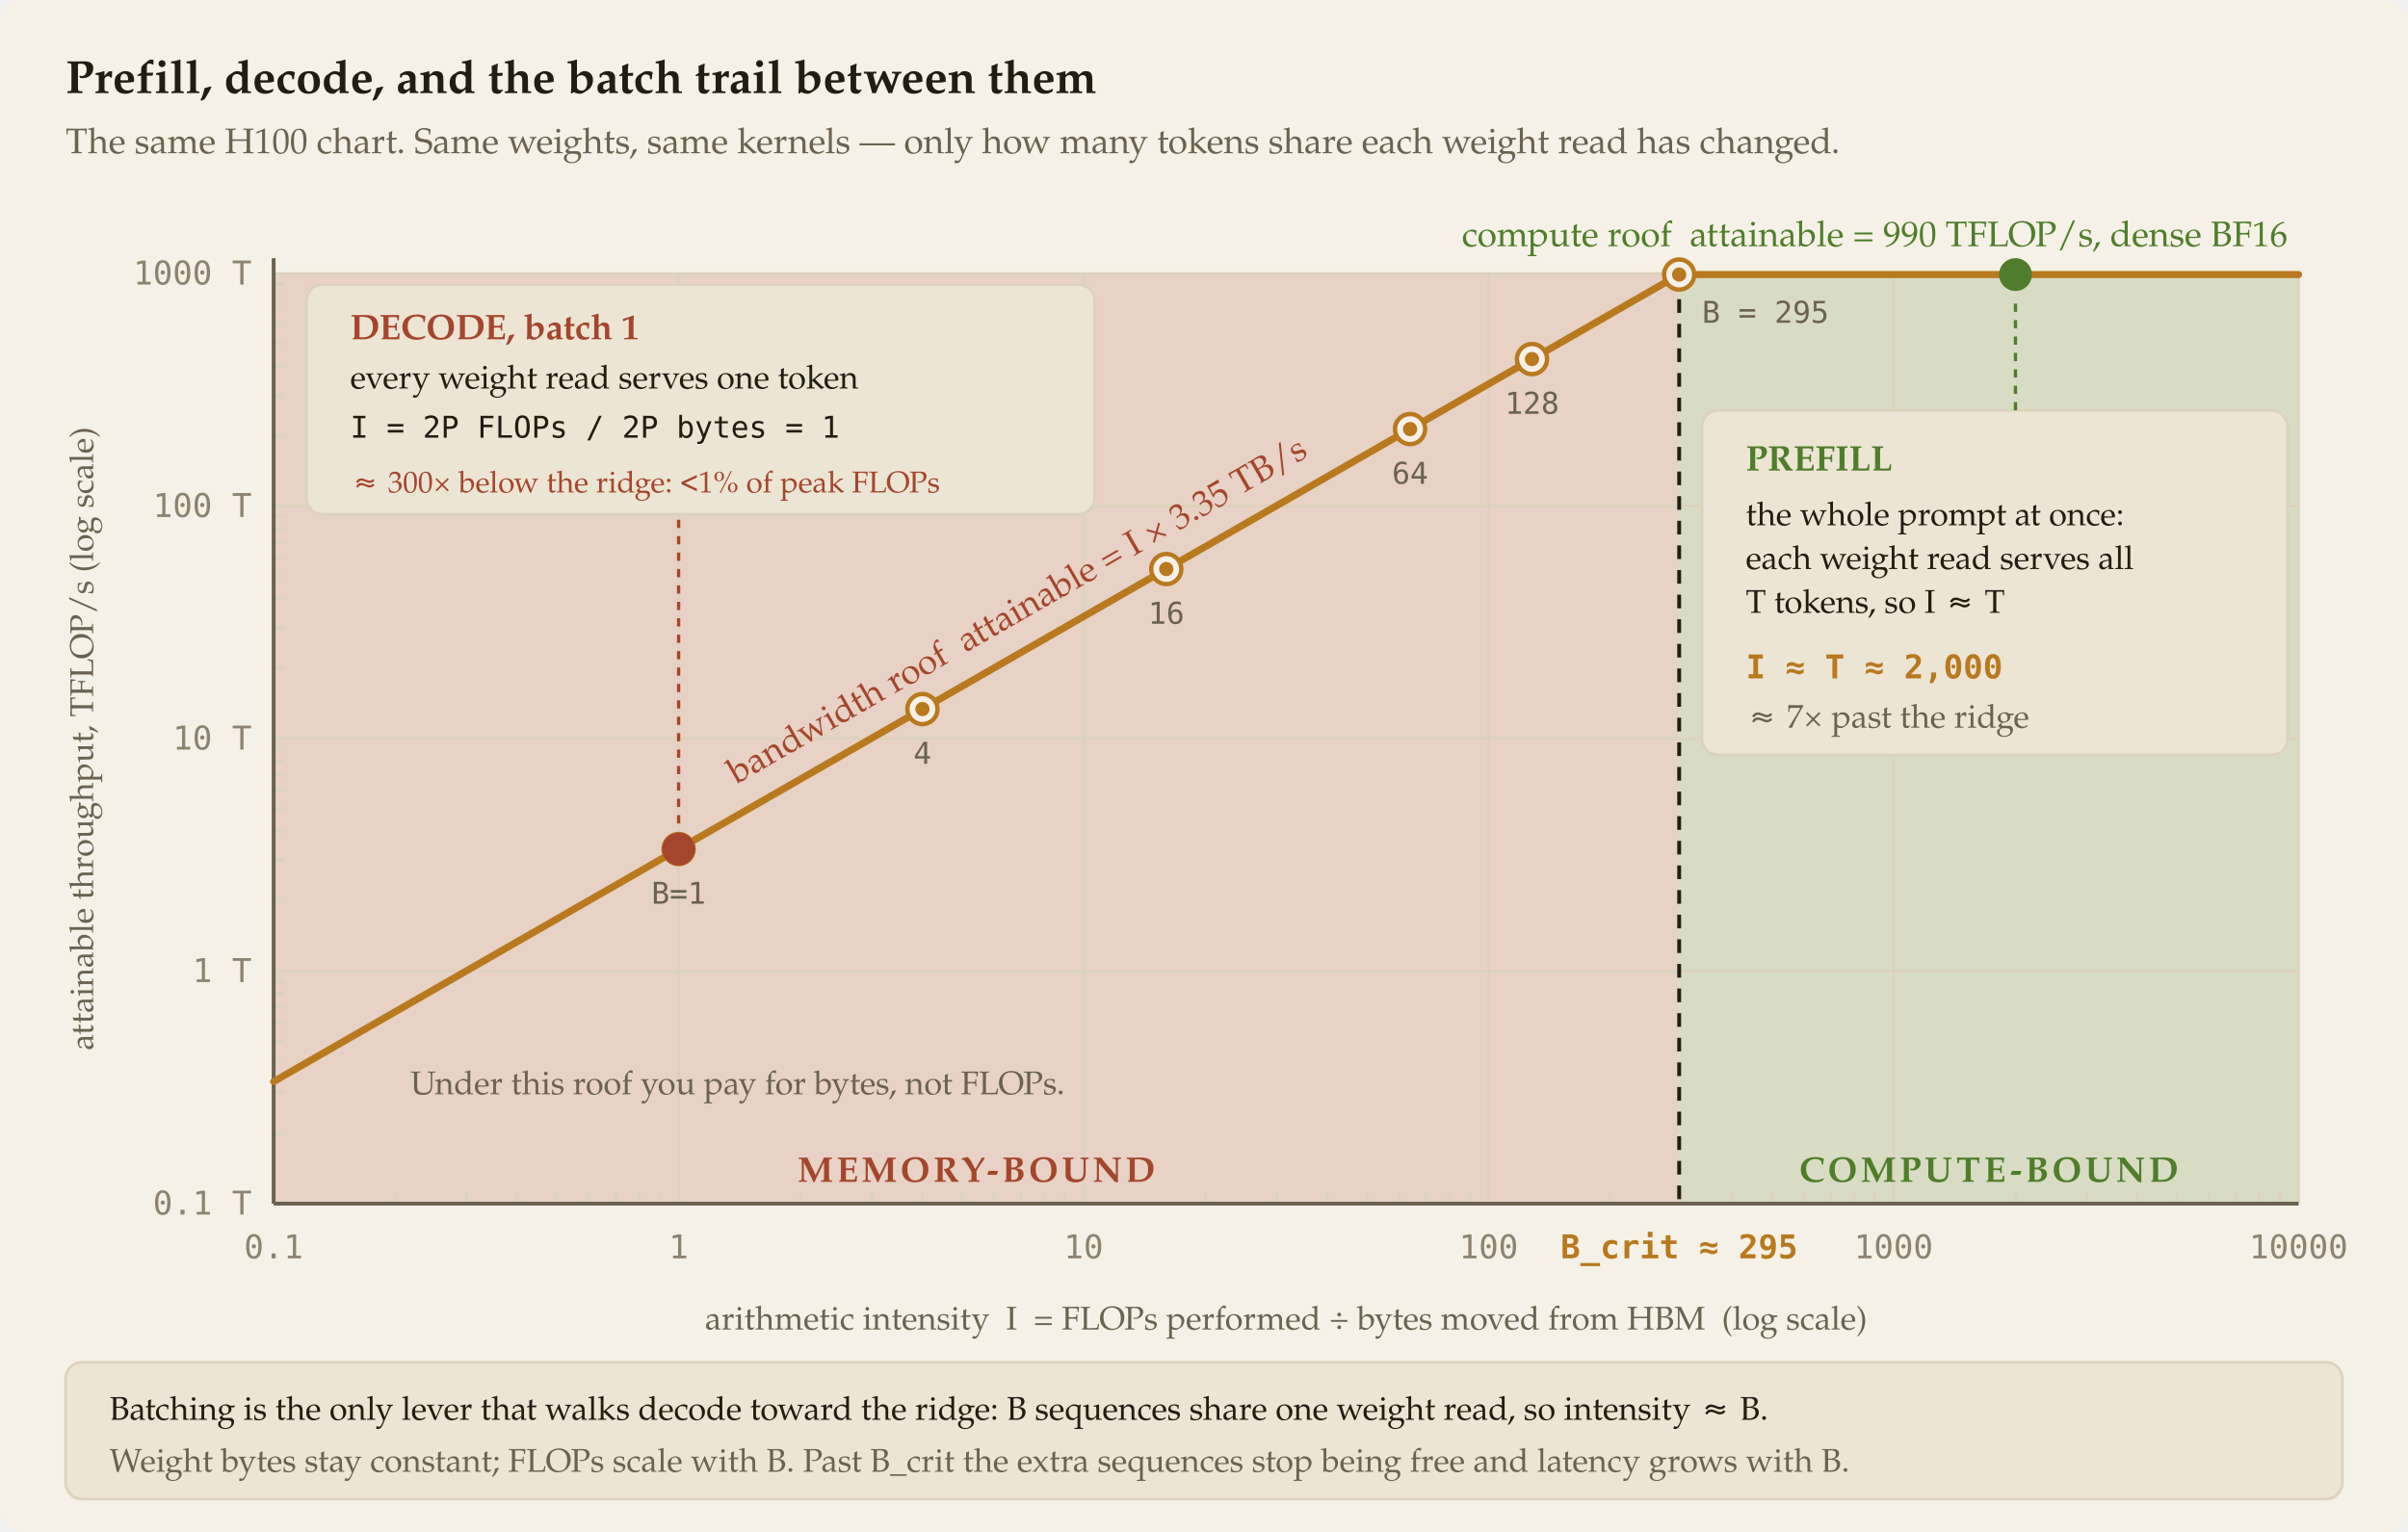
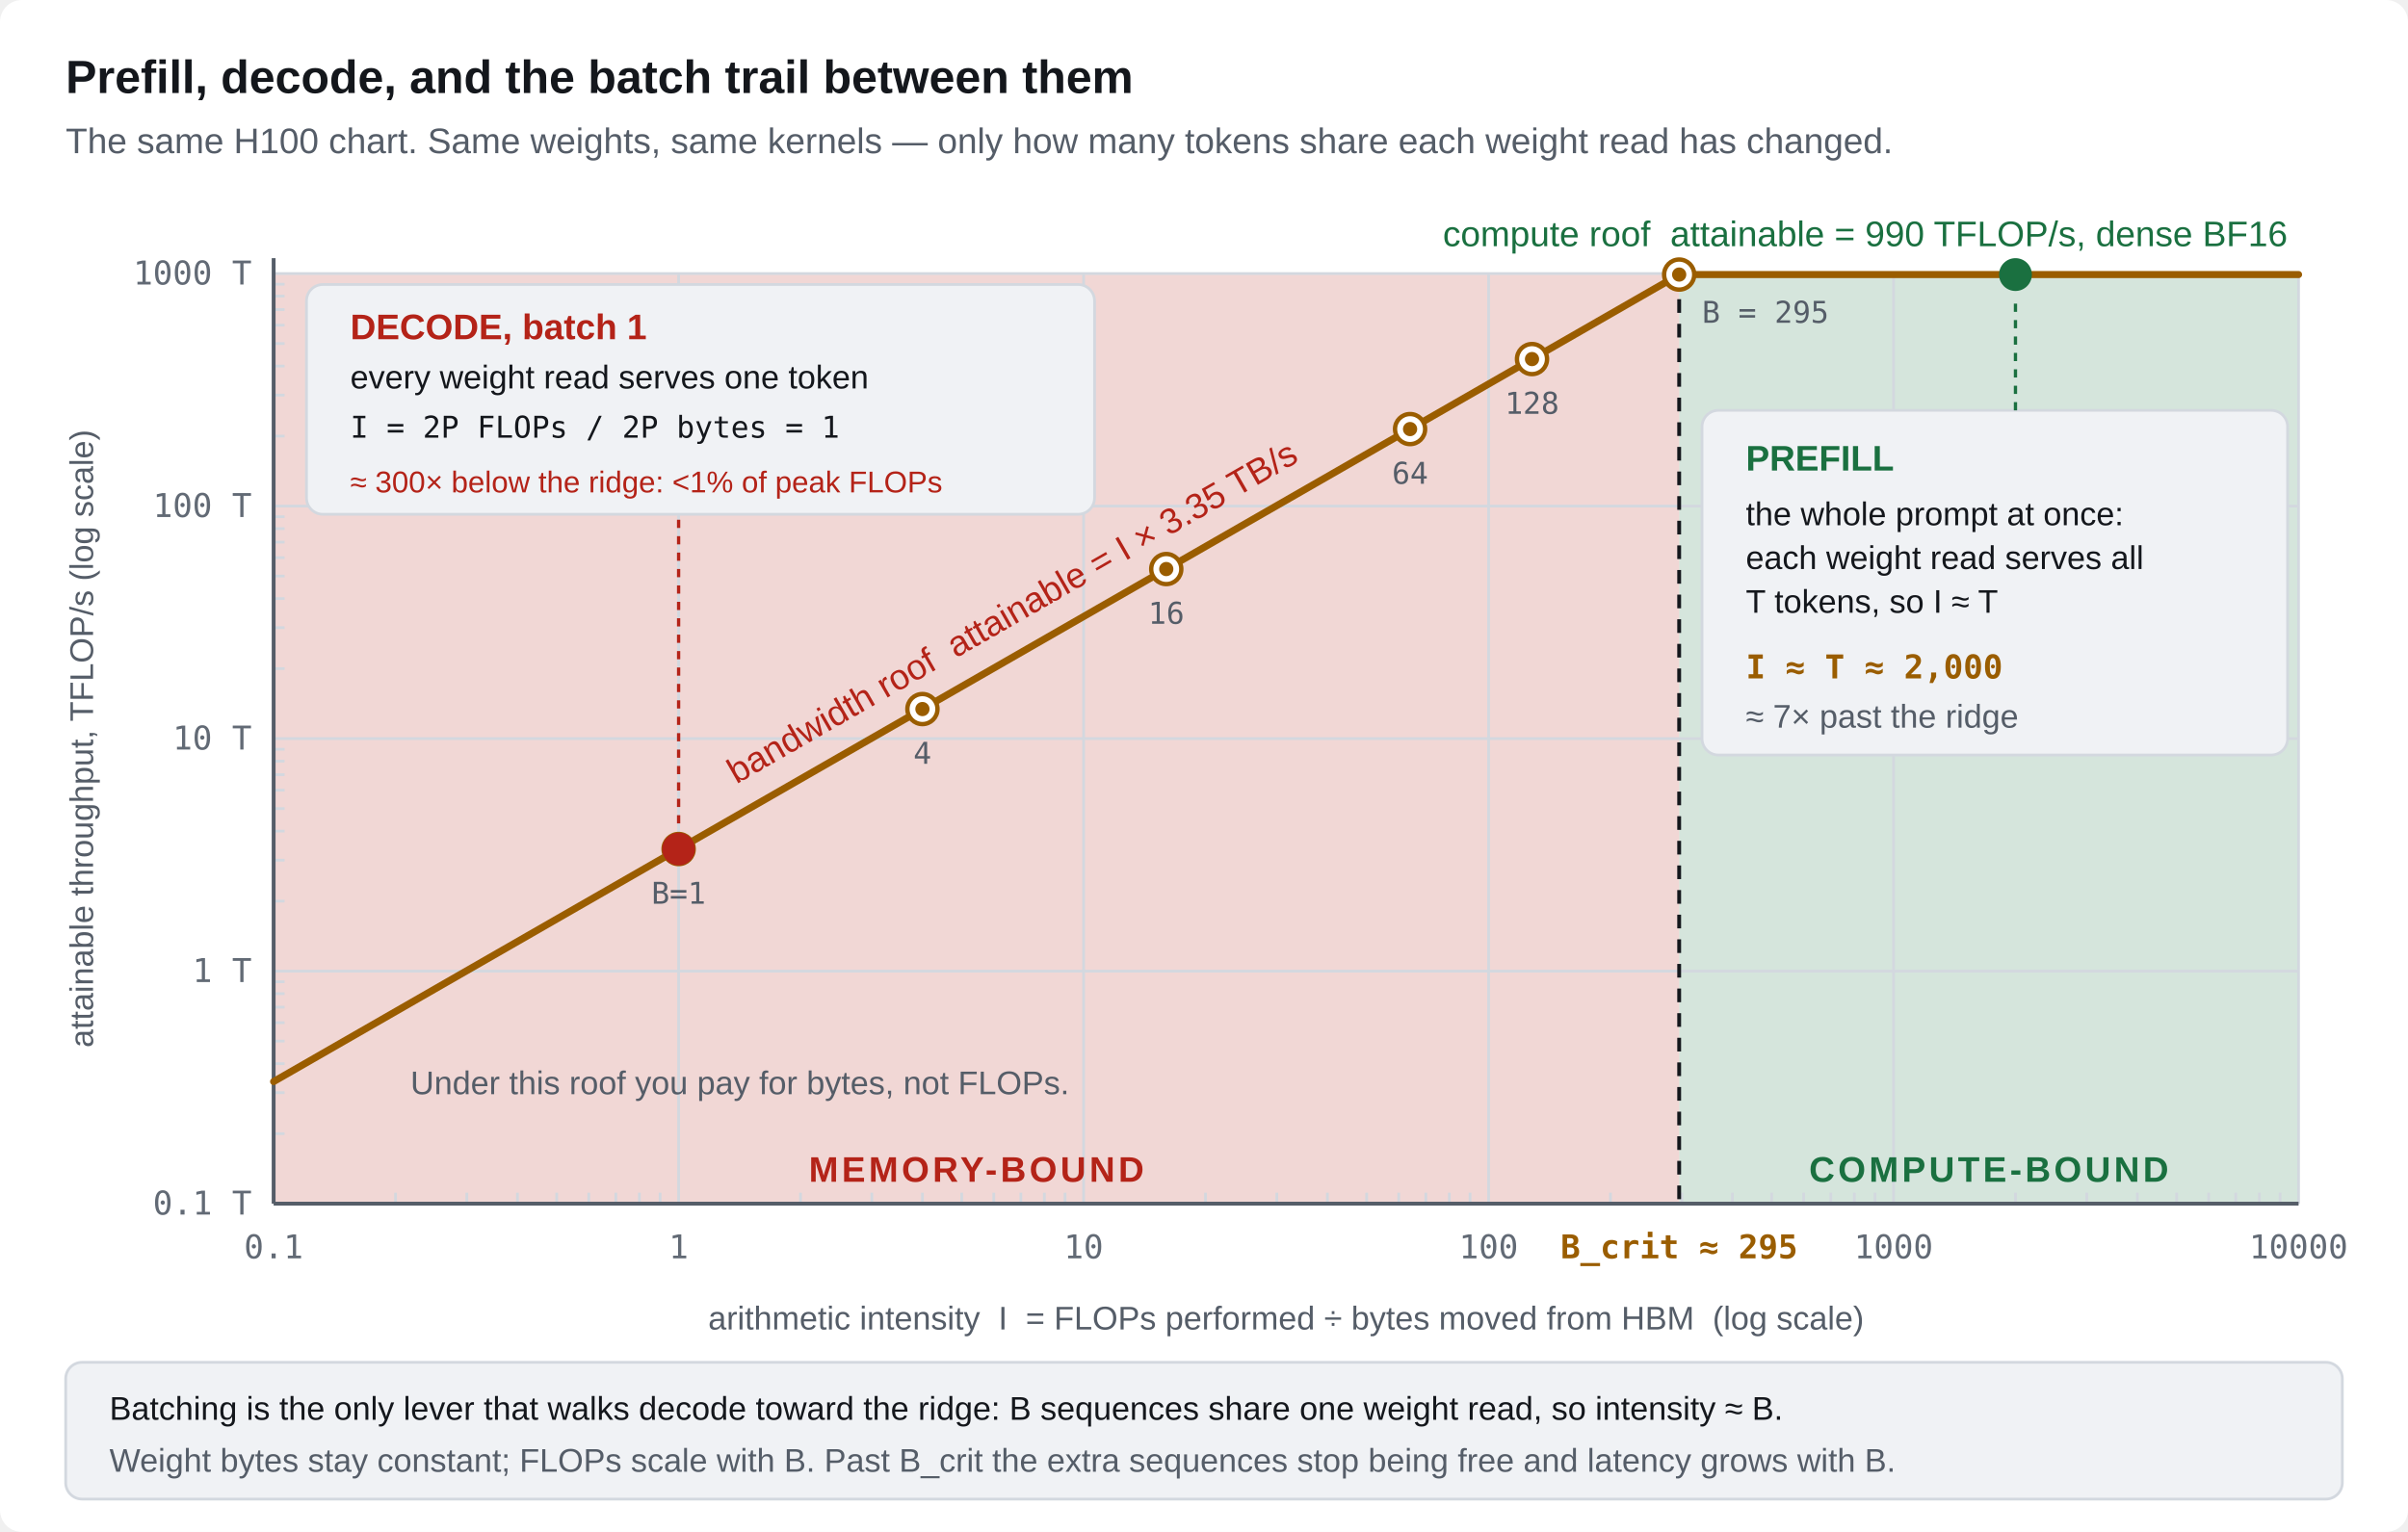
<svg xmlns="http://www.w3.org/2000/svg" viewBox="0 0 880 560" width="880" height="560" role="img" aria-labelledby="t d">
-   <rect width="880" height="560" rx="8" fill="#f6f1e6" />
-   <text x="24" y="34" font-family="Iowan Old Style, Palatino, Georgia, serif" font-size="17" font-weight="600" fill="#221c12">Prefill, decode, and the batch trail between them</text>
-   <text x="24" y="56" font-family="Iowan Old Style, Palatino, Georgia, serif" font-size="13" fill="#6b6250">The same H100 chart. Same weights, same kernels — only how many tokens share each weight read has changed.</text>
-   <rect x="100.0" y="100.37" width="513.65" height="339.63" fill="#a4462e" fill-opacity="0.18" />
-   <rect x="613.65" y="100.37" width="226.35" height="339.63" fill="#4f7d2c" fill-opacity="0.18" />
-   <g stroke="#ddd3bd" stroke-width="1">
+   <rect width="880" height="560" rx="8" fill="#ffffff" />
+   <text x="24" y="34" font-family="Atkinson Hyperlegible Next, system-ui, -apple-system, Segoe UI, Helvetica Neue, Arial, sans-serif" font-size="17" font-weight="600" fill="#14171c">Prefill, decode, and the batch trail between them</text>
+   <text x="24" y="56" font-family="Atkinson Hyperlegible Next, system-ui, -apple-system, Segoe UI, Helvetica Neue, Arial, sans-serif" font-size="13" fill="#555d68">The same H100 chart. Same weights, same kernels — only how many tokens share each weight read has changed.</text>
+   <rect x="100.0" y="100.37" width="513.65" height="339.63" fill="#b42318" fill-opacity="0.18" />
+   <rect x="613.65" y="100.37" width="226.35" height="339.63" fill="#1a7040" fill-opacity="0.18" />
+   <g stroke="#d3d8df" stroke-width="1">
    <line x1="100.0" y1="100.37" x2="100.0" y2="440.0" />
    <line x1="248.0" y1="100.37" x2="248.0" y2="440.0" />
    <line x1="396.0" y1="100.37" x2="396.0" y2="440.0" />
    <line x1="544.0" y1="100.37" x2="544.0" y2="440.0" />
    <line x1="692.0" y1="100.37" x2="692.0" y2="440.0" />
    <line x1="840.0" y1="100.37" x2="840.0" y2="440.0" />
    <line x1="100.0" y1="440.0" x2="840.0" y2="440.0" />
    <line x1="100.0" y1="355.0" x2="840.0" y2="355.0" />
    <line x1="100.0" y1="270.0" x2="840.0" y2="270.0" />
    <line x1="100.0" y1="185.0" x2="840.0" y2="185.0" />
    <line x1="100.0" y1="100.0" x2="840.0" y2="100.0" />
  </g>
-   <g stroke="#ddd3bd" stroke-width="1">
+   <g stroke="#d3d8df" stroke-width="1">
    <line x1="144.55" y1="440.0" x2="144.55" y2="436.0" />
    <line x1="170.61" y1="440.0" x2="170.61" y2="436.0" />
    <line x1="189.1" y1="440.0" x2="189.1" y2="436.0" />
    <line x1="203.45" y1="440.0" x2="203.45" y2="436.0" />
    <line x1="215.17" y1="440.0" x2="215.17" y2="436.0" />
    <line x1="225.07" y1="440.0" x2="225.07" y2="436.0" />
    <line x1="233.66" y1="440.0" x2="233.66" y2="436.0" />
    <line x1="241.23" y1="440.0" x2="241.23" y2="436.0" />
    <line x1="292.55" y1="440.0" x2="292.55" y2="436.0" />
    <line x1="318.61" y1="440.0" x2="318.61" y2="436.0" />
    <line x1="337.1" y1="440.0" x2="337.1" y2="436.0" />
    <line x1="351.45" y1="440.0" x2="351.45" y2="436.0" />
    <line x1="363.17" y1="440.0" x2="363.17" y2="436.0" />
    <line x1="373.07" y1="440.0" x2="373.07" y2="436.0" />
    <line x1="381.66" y1="440.0" x2="381.66" y2="436.0" />
    <line x1="389.23" y1="440.0" x2="389.23" y2="436.0" />
    <line x1="440.55" y1="440.0" x2="440.55" y2="436.0" />
    <line x1="466.61" y1="440.0" x2="466.61" y2="436.0" />
    <line x1="485.1" y1="440.0" x2="485.1" y2="436.0" />
    <line x1="499.45" y1="440.0" x2="499.45" y2="436.0" />
    <line x1="511.17" y1="440.0" x2="511.17" y2="436.0" />
    <line x1="521.07" y1="440.0" x2="521.07" y2="436.0" />
    <line x1="529.66" y1="440.0" x2="529.66" y2="436.0" />
    <line x1="537.23" y1="440.0" x2="537.23" y2="436.0" />
    <line x1="588.55" y1="440.0" x2="588.55" y2="436.0" />
    <line x1="614.61" y1="440.0" x2="614.61" y2="436.0" />
    <line x1="633.1" y1="440.0" x2="633.1" y2="436.0" />
    <line x1="647.45" y1="440.0" x2="647.45" y2="436.0" />
    <line x1="659.17" y1="440.0" x2="659.17" y2="436.0" />
    <line x1="669.07" y1="440.0" x2="669.07" y2="436.0" />
    <line x1="677.66" y1="440.0" x2="677.66" y2="436.0" />
    <line x1="685.23" y1="440.0" x2="685.23" y2="436.0" />
    <line x1="736.55" y1="440.0" x2="736.55" y2="436.0" />
    <line x1="762.61" y1="440.0" x2="762.61" y2="436.0" />
    <line x1="781.1" y1="440.0" x2="781.1" y2="436.0" />
    <line x1="795.45" y1="440.0" x2="795.45" y2="436.0" />
    <line x1="807.17" y1="440.0" x2="807.17" y2="436.0" />
    <line x1="817.07" y1="440.0" x2="817.07" y2="436.0" />
    <line x1="825.66" y1="440.0" x2="825.66" y2="436.0" />
    <line x1="833.23" y1="440.0" x2="833.23" y2="436.0" />
    <line x1="100.0" y1="414.41" x2="104.0" y2="414.41" />
    <line x1="100.0" y1="399.44" x2="104.0" y2="399.44" />
    <line x1="100.0" y1="388.82" x2="104.0" y2="388.82" />
    <line x1="100.0" y1="380.59" x2="104.0" y2="380.59" />
    <line x1="100.0" y1="373.86" x2="104.0" y2="373.86" />
    <line x1="100.0" y1="368.17" x2="104.0" y2="368.17" />
    <line x1="100.0" y1="363.24" x2="104.0" y2="363.24" />
    <line x1="100.0" y1="358.89" x2="104.0" y2="358.89" />
    <line x1="100.0" y1="329.41" x2="104.0" y2="329.41" />
    <line x1="100.0" y1="314.44" x2="104.0" y2="314.44" />
    <line x1="100.0" y1="303.82" x2="104.0" y2="303.82" />
    <line x1="100.0" y1="295.59" x2="104.0" y2="295.59" />
    <line x1="100.0" y1="288.86" x2="104.0" y2="288.86" />
    <line x1="100.0" y1="283.17" x2="104.0" y2="283.17" />
    <line x1="100.0" y1="278.24" x2="104.0" y2="278.24" />
    <line x1="100.0" y1="273.89" x2="104.0" y2="273.89" />
    <line x1="100.0" y1="244.41" x2="104.0" y2="244.41" />
    <line x1="100.0" y1="229.44" x2="104.0" y2="229.44" />
    <line x1="100.0" y1="218.82" x2="104.0" y2="218.82" />
    <line x1="100.0" y1="210.59" x2="104.0" y2="210.59" />
    <line x1="100.0" y1="203.86" x2="104.0" y2="203.86" />
    <line x1="100.0" y1="198.17" x2="104.0" y2="198.17" />
    <line x1="100.0" y1="193.24" x2="104.0" y2="193.24" />
    <line x1="100.0" y1="188.89" x2="104.0" y2="188.89" />
    <line x1="100.0" y1="159.41" x2="104.0" y2="159.41" />
    <line x1="100.0" y1="144.44" x2="104.0" y2="144.44" />
    <line x1="100.0" y1="133.82" x2="104.0" y2="133.82" />
    <line x1="100.0" y1="125.59" x2="104.0" y2="125.59" />
    <line x1="100.0" y1="118.86" x2="104.0" y2="118.86" />
    <line x1="100.0" y1="113.17" x2="104.0" y2="113.17" />
    <line x1="100.0" y1="108.24" x2="104.0" y2="108.24" />
    <line x1="100.0" y1="103.89" x2="104.0" y2="103.89" />
  </g>
-   <g stroke="#6b6250" stroke-width="1.4" fill="none">
+   <g stroke="#555d68" stroke-width="1.4" fill="none">
    <line x1="100.0" y1="94.37" x2="100.0" y2="440.0" />
    <line x1="100.0" y1="440.0" x2="840.0" y2="440.0" />
  </g>
-   <text x="100.0" y="460" font-family="SF Mono, Menlo, Consolas, monospace" font-size="12" fill="#8d8370" text-anchor="middle">0.1</text>
-   <text x="248.0" y="460" font-family="SF Mono, Menlo, Consolas, monospace" font-size="12" fill="#8d8370" text-anchor="middle">1</text>
-   <text x="396.0" y="460" font-family="SF Mono, Menlo, Consolas, monospace" font-size="12" fill="#8d8370" text-anchor="middle">10</text>
-   <text x="544.0" y="460" font-family="SF Mono, Menlo, Consolas, monospace" font-size="12" fill="#8d8370" text-anchor="middle">100</text>
-   <text x="692.0" y="460" font-family="SF Mono, Menlo, Consolas, monospace" font-size="12" fill="#8d8370" text-anchor="middle">1000</text>
-   <text x="840.0" y="460" font-family="SF Mono, Menlo, Consolas, monospace" font-size="12" fill="#8d8370" text-anchor="middle">10000</text>
-   <text x="92" y="444.0" font-family="SF Mono, Menlo, Consolas, monospace" font-size="12" fill="#8d8370" text-anchor="end">0.1 T</text>
-   <text x="92" y="359.0" font-family="SF Mono, Menlo, Consolas, monospace" font-size="12" fill="#8d8370" text-anchor="end">1 T</text>
-   <text x="92" y="274.0" font-family="SF Mono, Menlo, Consolas, monospace" font-size="12" fill="#8d8370" text-anchor="end">10 T</text>
-   <text x="92" y="189.0" font-family="SF Mono, Menlo, Consolas, monospace" font-size="12" fill="#8d8370" text-anchor="end">100 T</text>
-   <text x="92" y="104.0" font-family="SF Mono, Menlo, Consolas, monospace" font-size="12" fill="#8d8370" text-anchor="end">1000 T</text>
-   <text x="470" y="486" font-family="Iowan Old Style, Palatino, Georgia, serif" font-size="12" fill="#6b6250" text-anchor="middle">arithmetic intensity  I  = FLOPs performed ÷ bytes moved from HBM  (log scale)</text>
-   <text x="34" y="270" font-family="Iowan Old Style, Palatino, Georgia, serif" font-size="12" fill="#6b6250" text-anchor="middle" transform="rotate(-90 34 270)">attainable throughput, TFLOP/s (log scale)</text>
-   <polyline points="100.0,395.37 613.65,100.37 840.0,100.37" fill="none" stroke="#b8791f" stroke-width="2.6" stroke-linejoin="round" stroke-linecap="round" />
-   <text x="269.08" y="286.73" font-family="Iowan Old Style, Palatino, Georgia, serif" font-size="13" fill="#a4462e" text-anchor="start" transform="rotate(-29.87 269.08 286.73)">bandwidth roof  attainable = I × 3.35 TB/s</text>
-   <text x="836" y="90" font-family="Iowan Old Style, Palatino, Georgia, serif" font-size="13" fill="#4f7d2c" text-anchor="end">compute roof  attainable = 990 TFLOP/s, dense BF16</text>
-   <line x1="613.65" y1="100.37" x2="613.65" y2="440.0" stroke="#221c12" stroke-width="1.4" stroke-dasharray="5 4" />
-   <text x="613.65" y="460" font-family="SF Mono, Menlo, Consolas, monospace" font-size="12" font-weight="600" fill="#b8791f" text-anchor="middle">B_crit ≈ 295</text>
-   <text x="356.82" y="432" font-family="Iowan Old Style, Palatino, Georgia, serif" font-size="13" font-weight="600" fill="#a4462e" text-anchor="middle" letter-spacing="1.2">MEMORY-BOUND</text>
-   <text x="726.82" y="432" font-family="Iowan Old Style, Palatino, Georgia, serif" font-size="13" font-weight="600" fill="#4f7d2c" text-anchor="middle" letter-spacing="1.2">COMPUTE-BOUND</text>
-   <text x="150" y="400" font-family="Iowan Old Style, Palatino, Georgia, serif" font-size="12" fill="#6b6250">Under this roof you pay for bytes, not FLOPs.</text>
-   <circle cx="248.0" cy="310.37" r="5.5" fill="#f6f1e6" stroke="#b8791f" stroke-width="1.6" />
-   <circle cx="248.0" cy="310.37" r="2.6" fill="#b8791f" />
-   <text x="248.0" y="330.37" font-family="SF Mono, Menlo, Consolas, monospace" font-size="11" fill="#6b6250" text-anchor="middle">B=1</text>
-   <circle cx="337.1" cy="259.2" r="5.5" fill="#f6f1e6" stroke="#b8791f" stroke-width="1.6" />
-   <circle cx="337.1" cy="259.2" r="2.6" fill="#b8791f" />
-   <text x="337.1" y="279.2" font-family="SF Mono, Menlo, Consolas, monospace" font-size="11" fill="#6b6250" text-anchor="middle">4</text>
-   <circle cx="426.21" cy="208.02" r="5.5" fill="#f6f1e6" stroke="#b8791f" stroke-width="1.6" />
-   <circle cx="426.21" cy="208.02" r="2.6" fill="#b8791f" />
-   <text x="426.21" y="228.02" font-family="SF Mono, Menlo, Consolas, monospace" font-size="11" fill="#6b6250" text-anchor="middle">16</text>
-   <circle cx="515.31" cy="156.85" r="5.5" fill="#f6f1e6" stroke="#b8791f" stroke-width="1.6" />
-   <circle cx="515.31" cy="156.85" r="2.6" fill="#b8791f" />
-   <text x="515.31" y="176.85" font-family="SF Mono, Menlo, Consolas, monospace" font-size="11" fill="#6b6250" text-anchor="middle">64</text>
-   <circle cx="559.87" cy="131.26" r="5.5" fill="#f6f1e6" stroke="#b8791f" stroke-width="1.6" />
-   <circle cx="559.87" cy="131.26" r="2.6" fill="#b8791f" />
-   <text x="559.87" y="151.26" font-family="SF Mono, Menlo, Consolas, monospace" font-size="11" fill="#6b6250" text-anchor="middle">128</text>
-   <circle cx="613.65" cy="100.37" r="5.5" fill="#f6f1e6" stroke="#b8791f" stroke-width="1.6" />
-   <circle cx="613.65" cy="100.37" r="2.6" fill="#b8791f" />
-   <text x="622" y="118" font-family="SF Mono, Menlo, Consolas, monospace" font-size="11" fill="#6b6250" text-anchor="start">B = 295</text>
-   <circle cx="248.0" cy="310.37" r="6" fill="#a4462e" />
-   <rect x="112" y="104" width="288" height="84" rx="6" fill="#ece5d4" stroke="#ddd3bd" />
-   <text x="128" y="124" font-family="Iowan Old Style, Palatino, Georgia, serif" font-size="13" font-weight="600" fill="#a4462e">DECODE, batch 1</text>
-   <text x="128" y="142" font-family="Iowan Old Style, Palatino, Georgia, serif" font-size="12" fill="#221c12">every weight read serves one token</text>
-   <text x="128" y="160" font-family="SF Mono, Menlo, Consolas, monospace" font-size="11" fill="#221c12">I = 2P FLOPs / 2P bytes = 1</text>
-   <text x="128" y="180" font-family="Iowan Old Style, Palatino, Georgia, serif" font-size="11" fill="#a4462e">≈ 300× below the ridge: &lt;1% of peak FLOPs</text>
-   <line x1="248.0" y1="190" x2="248.0" y2="302.37" stroke="#a4462e" stroke-width="1.2" stroke-dasharray="3 3" />
-   <circle cx="736.55" cy="100.37" r="6" fill="#4f7d2c" />
-   <rect x="622" y="150" width="214" height="126" rx="6" fill="#ece5d4" stroke="#ddd3bd" />
-   <text x="638" y="172" font-family="Iowan Old Style, Palatino, Georgia, serif" font-size="13" font-weight="600" fill="#4f7d2c">PREFILL</text>
-   <text x="638" y="192" font-family="Iowan Old Style, Palatino, Georgia, serif" font-size="12" fill="#221c12">the whole prompt at once:</text>
-   <text x="638" y="208" font-family="Iowan Old Style, Palatino, Georgia, serif" font-size="12" fill="#221c12">each weight read serves all</text>
-   <text x="638" y="224" font-family="Iowan Old Style, Palatino, Georgia, serif" font-size="12" fill="#221c12">T tokens, so I ≈ T</text>
-   <text x="638" y="248" font-family="SF Mono, Menlo, Consolas, monospace" font-size="12" font-weight="600" fill="#b8791f">I ≈ T ≈ 2,000</text>
-   <text x="638" y="266" font-family="Iowan Old Style, Palatino, Georgia, serif" font-size="12" fill="#6b6250">≈ 7× past the ridge</text>
-   <line x1="736.55" y1="150" x2="736.55" y2="108.37" stroke="#4f7d2c" stroke-width="1.2" stroke-dasharray="3 3" />
-   <rect x="24" y="498" width="832" height="50" rx="6" fill="#ece5d4" stroke="#ddd3bd" />
-   <text x="40" y="519" font-family="Iowan Old Style, Palatino, Georgia, serif" font-size="12" fill="#221c12">Batching is the only lever that walks decode toward the ridge: B sequences share one weight read, so intensity ≈ B.</text>
-   <text x="40" y="538" font-family="Iowan Old Style, Palatino, Georgia, serif" font-size="12" fill="#6b6250">Weight bytes stay constant; FLOPs scale with B. Past B_crit the extra sequences stop being free and latency grows with B.</text>
+   <text x="100.0" y="460" font-family="JetBrains Mono, SF Mono, Menlo, Consolas, monospace" font-size="12" fill="#626a75" text-anchor="middle">0.1</text>
+   <text x="248.0" y="460" font-family="JetBrains Mono, SF Mono, Menlo, Consolas, monospace" font-size="12" fill="#626a75" text-anchor="middle">1</text>
+   <text x="396.0" y="460" font-family="JetBrains Mono, SF Mono, Menlo, Consolas, monospace" font-size="12" fill="#626a75" text-anchor="middle">10</text>
+   <text x="544.0" y="460" font-family="JetBrains Mono, SF Mono, Menlo, Consolas, monospace" font-size="12" fill="#626a75" text-anchor="middle">100</text>
+   <text x="692.0" y="460" font-family="JetBrains Mono, SF Mono, Menlo, Consolas, monospace" font-size="12" fill="#626a75" text-anchor="middle">1000</text>
+   <text x="840.0" y="460" font-family="JetBrains Mono, SF Mono, Menlo, Consolas, monospace" font-size="12" fill="#626a75" text-anchor="middle">10000</text>
+   <text x="92" y="444.0" font-family="JetBrains Mono, SF Mono, Menlo, Consolas, monospace" font-size="12" fill="#626a75" text-anchor="end">0.1 T</text>
+   <text x="92" y="359.0" font-family="JetBrains Mono, SF Mono, Menlo, Consolas, monospace" font-size="12" fill="#626a75" text-anchor="end">1 T</text>
+   <text x="92" y="274.0" font-family="JetBrains Mono, SF Mono, Menlo, Consolas, monospace" font-size="12" fill="#626a75" text-anchor="end">10 T</text>
+   <text x="92" y="189.0" font-family="JetBrains Mono, SF Mono, Menlo, Consolas, monospace" font-size="12" fill="#626a75" text-anchor="end">100 T</text>
+   <text x="92" y="104.0" font-family="JetBrains Mono, SF Mono, Menlo, Consolas, monospace" font-size="12" fill="#626a75" text-anchor="end">1000 T</text>
+   <text x="470" y="486" font-family="Atkinson Hyperlegible Next, system-ui, -apple-system, Segoe UI, Helvetica Neue, Arial, sans-serif" font-size="12" fill="#555d68" text-anchor="middle">arithmetic intensity  I  = FLOPs performed ÷ bytes moved from HBM  (log scale)</text>
+   <text x="34" y="270" font-family="Atkinson Hyperlegible Next, system-ui, -apple-system, Segoe UI, Helvetica Neue, Arial, sans-serif" font-size="12" fill="#555d68" text-anchor="middle" transform="rotate(-90 34 270)">attainable throughput, TFLOP/s (log scale)</text>
+   <polyline points="100.0,395.37 613.65,100.37 840.0,100.37" fill="none" stroke="#9a5d00" stroke-width="2.6" stroke-linejoin="round" stroke-linecap="round" />
+   <text x="269.08" y="286.73" font-family="Atkinson Hyperlegible Next, system-ui, -apple-system, Segoe UI, Helvetica Neue, Arial, sans-serif" font-size="13" fill="#b42318" text-anchor="start" transform="rotate(-29.87 269.08 286.73)">bandwidth roof  attainable = I × 3.35 TB/s</text>
+   <text x="836" y="90" font-family="Atkinson Hyperlegible Next, system-ui, -apple-system, Segoe UI, Helvetica Neue, Arial, sans-serif" font-size="13" fill="#1a7040" text-anchor="end">compute roof  attainable = 990 TFLOP/s, dense BF16</text>
+   <line x1="613.65" y1="100.37" x2="613.65" y2="440.0" stroke="#14171c" stroke-width="1.4" stroke-dasharray="5 4" />
+   <text x="613.65" y="460" font-family="JetBrains Mono, SF Mono, Menlo, Consolas, monospace" font-size="12" font-weight="600" fill="#9a5d00" text-anchor="middle">B_crit ≈ 295</text>
+   <text x="356.82" y="432" font-family="Atkinson Hyperlegible Next, system-ui, -apple-system, Segoe UI, Helvetica Neue, Arial, sans-serif" font-size="13" font-weight="600" fill="#b42318" text-anchor="middle" letter-spacing="1.2">MEMORY-BOUND</text>
+   <text x="726.82" y="432" font-family="Atkinson Hyperlegible Next, system-ui, -apple-system, Segoe UI, Helvetica Neue, Arial, sans-serif" font-size="13" font-weight="600" fill="#1a7040" text-anchor="middle" letter-spacing="1.2">COMPUTE-BOUND</text>
+   <text x="150" y="400" font-family="Atkinson Hyperlegible Next, system-ui, -apple-system, Segoe UI, Helvetica Neue, Arial, sans-serif" font-size="12" fill="#555d68">Under this roof you pay for bytes, not FLOPs.</text>
+   <circle cx="248.0" cy="310.37" r="5.5" fill="#ffffff" stroke="#9a5d00" stroke-width="1.6" />
+   <circle cx="248.0" cy="310.37" r="2.6" fill="#9a5d00" />
+   <text x="248.0" y="330.37" font-family="JetBrains Mono, SF Mono, Menlo, Consolas, monospace" font-size="11" fill="#555d68" text-anchor="middle">B=1</text>
+   <circle cx="337.1" cy="259.2" r="5.5" fill="#ffffff" stroke="#9a5d00" stroke-width="1.6" />
+   <circle cx="337.1" cy="259.2" r="2.6" fill="#9a5d00" />
+   <text x="337.1" y="279.2" font-family="JetBrains Mono, SF Mono, Menlo, Consolas, monospace" font-size="11" fill="#555d68" text-anchor="middle">4</text>
+   <circle cx="426.21" cy="208.02" r="5.5" fill="#ffffff" stroke="#9a5d00" stroke-width="1.6" />
+   <circle cx="426.21" cy="208.02" r="2.6" fill="#9a5d00" />
+   <text x="426.21" y="228.02" font-family="JetBrains Mono, SF Mono, Menlo, Consolas, monospace" font-size="11" fill="#555d68" text-anchor="middle">16</text>
+   <circle cx="515.31" cy="156.85" r="5.5" fill="#ffffff" stroke="#9a5d00" stroke-width="1.6" />
+   <circle cx="515.31" cy="156.85" r="2.6" fill="#9a5d00" />
+   <text x="515.31" y="176.85" font-family="JetBrains Mono, SF Mono, Menlo, Consolas, monospace" font-size="11" fill="#555d68" text-anchor="middle">64</text>
+   <circle cx="559.87" cy="131.26" r="5.5" fill="#ffffff" stroke="#9a5d00" stroke-width="1.6" />
+   <circle cx="559.87" cy="131.26" r="2.6" fill="#9a5d00" />
+   <text x="559.87" y="151.26" font-family="JetBrains Mono, SF Mono, Menlo, Consolas, monospace" font-size="11" fill="#555d68" text-anchor="middle">128</text>
+   <circle cx="613.65" cy="100.37" r="5.5" fill="#ffffff" stroke="#9a5d00" stroke-width="1.6" />
+   <circle cx="613.65" cy="100.37" r="2.6" fill="#9a5d00" />
+   <text x="622" y="118" font-family="JetBrains Mono, SF Mono, Menlo, Consolas, monospace" font-size="11" fill="#555d68" text-anchor="start">B = 295</text>
+   <circle cx="248.0" cy="310.37" r="6" fill="#b42318" />
+   <rect x="112" y="104" width="288" height="84" rx="6" fill="#f0f2f5" stroke="#d3d8df" />
+   <text x="128" y="124" font-family="Atkinson Hyperlegible Next, system-ui, -apple-system, Segoe UI, Helvetica Neue, Arial, sans-serif" font-size="13" font-weight="600" fill="#b42318">DECODE, batch 1</text>
+   <text x="128" y="142" font-family="Atkinson Hyperlegible Next, system-ui, -apple-system, Segoe UI, Helvetica Neue, Arial, sans-serif" font-size="12" fill="#14171c">every weight read serves one token</text>
+   <text x="128" y="160" font-family="JetBrains Mono, SF Mono, Menlo, Consolas, monospace" font-size="11" fill="#14171c">I = 2P FLOPs / 2P bytes = 1</text>
+   <text x="128" y="180" font-family="Atkinson Hyperlegible Next, system-ui, -apple-system, Segoe UI, Helvetica Neue, Arial, sans-serif" font-size="11" fill="#b42318">≈ 300× below the ridge: &lt;1% of peak FLOPs</text>
+   <line x1="248.0" y1="190" x2="248.0" y2="302.37" stroke="#b42318" stroke-width="1.2" stroke-dasharray="3 3" />
+   <circle cx="736.55" cy="100.37" r="6" fill="#1a7040" />
+   <rect x="622" y="150" width="214" height="126" rx="6" fill="#f0f2f5" stroke="#d3d8df" />
+   <text x="638" y="172" font-family="Atkinson Hyperlegible Next, system-ui, -apple-system, Segoe UI, Helvetica Neue, Arial, sans-serif" font-size="13" font-weight="600" fill="#1a7040">PREFILL</text>
+   <text x="638" y="192" font-family="Atkinson Hyperlegible Next, system-ui, -apple-system, Segoe UI, Helvetica Neue, Arial, sans-serif" font-size="12" fill="#14171c">the whole prompt at once:</text>
+   <text x="638" y="208" font-family="Atkinson Hyperlegible Next, system-ui, -apple-system, Segoe UI, Helvetica Neue, Arial, sans-serif" font-size="12" fill="#14171c">each weight read serves all</text>
+   <text x="638" y="224" font-family="Atkinson Hyperlegible Next, system-ui, -apple-system, Segoe UI, Helvetica Neue, Arial, sans-serif" font-size="12" fill="#14171c">T tokens, so I ≈ T</text>
+   <text x="638" y="248" font-family="JetBrains Mono, SF Mono, Menlo, Consolas, monospace" font-size="12" font-weight="600" fill="#9a5d00">I ≈ T ≈ 2,000</text>
+   <text x="638" y="266" font-family="Atkinson Hyperlegible Next, system-ui, -apple-system, Segoe UI, Helvetica Neue, Arial, sans-serif" font-size="12" fill="#555d68">≈ 7× past the ridge</text>
+   <line x1="736.55" y1="150" x2="736.55" y2="108.37" stroke="#1a7040" stroke-width="1.2" stroke-dasharray="3 3" />
+   <rect x="24" y="498" width="832" height="50" rx="6" fill="#f0f2f5" stroke="#d3d8df" />
+   <text x="40" y="519" font-family="Atkinson Hyperlegible Next, system-ui, -apple-system, Segoe UI, Helvetica Neue, Arial, sans-serif" font-size="12" fill="#14171c">Batching is the only lever that walks decode toward the ridge: B sequences share one weight read, so intensity ≈ B.</text>
+   <text x="40" y="538" font-family="Atkinson Hyperlegible Next, system-ui, -apple-system, Segoe UI, Helvetica Neue, Arial, sans-serif" font-size="12" fill="#555d68">Weight bytes stay constant; FLOPs scale with B. Past B_crit the extra sequences stop being free and latency grows with B.</text>
</svg>
